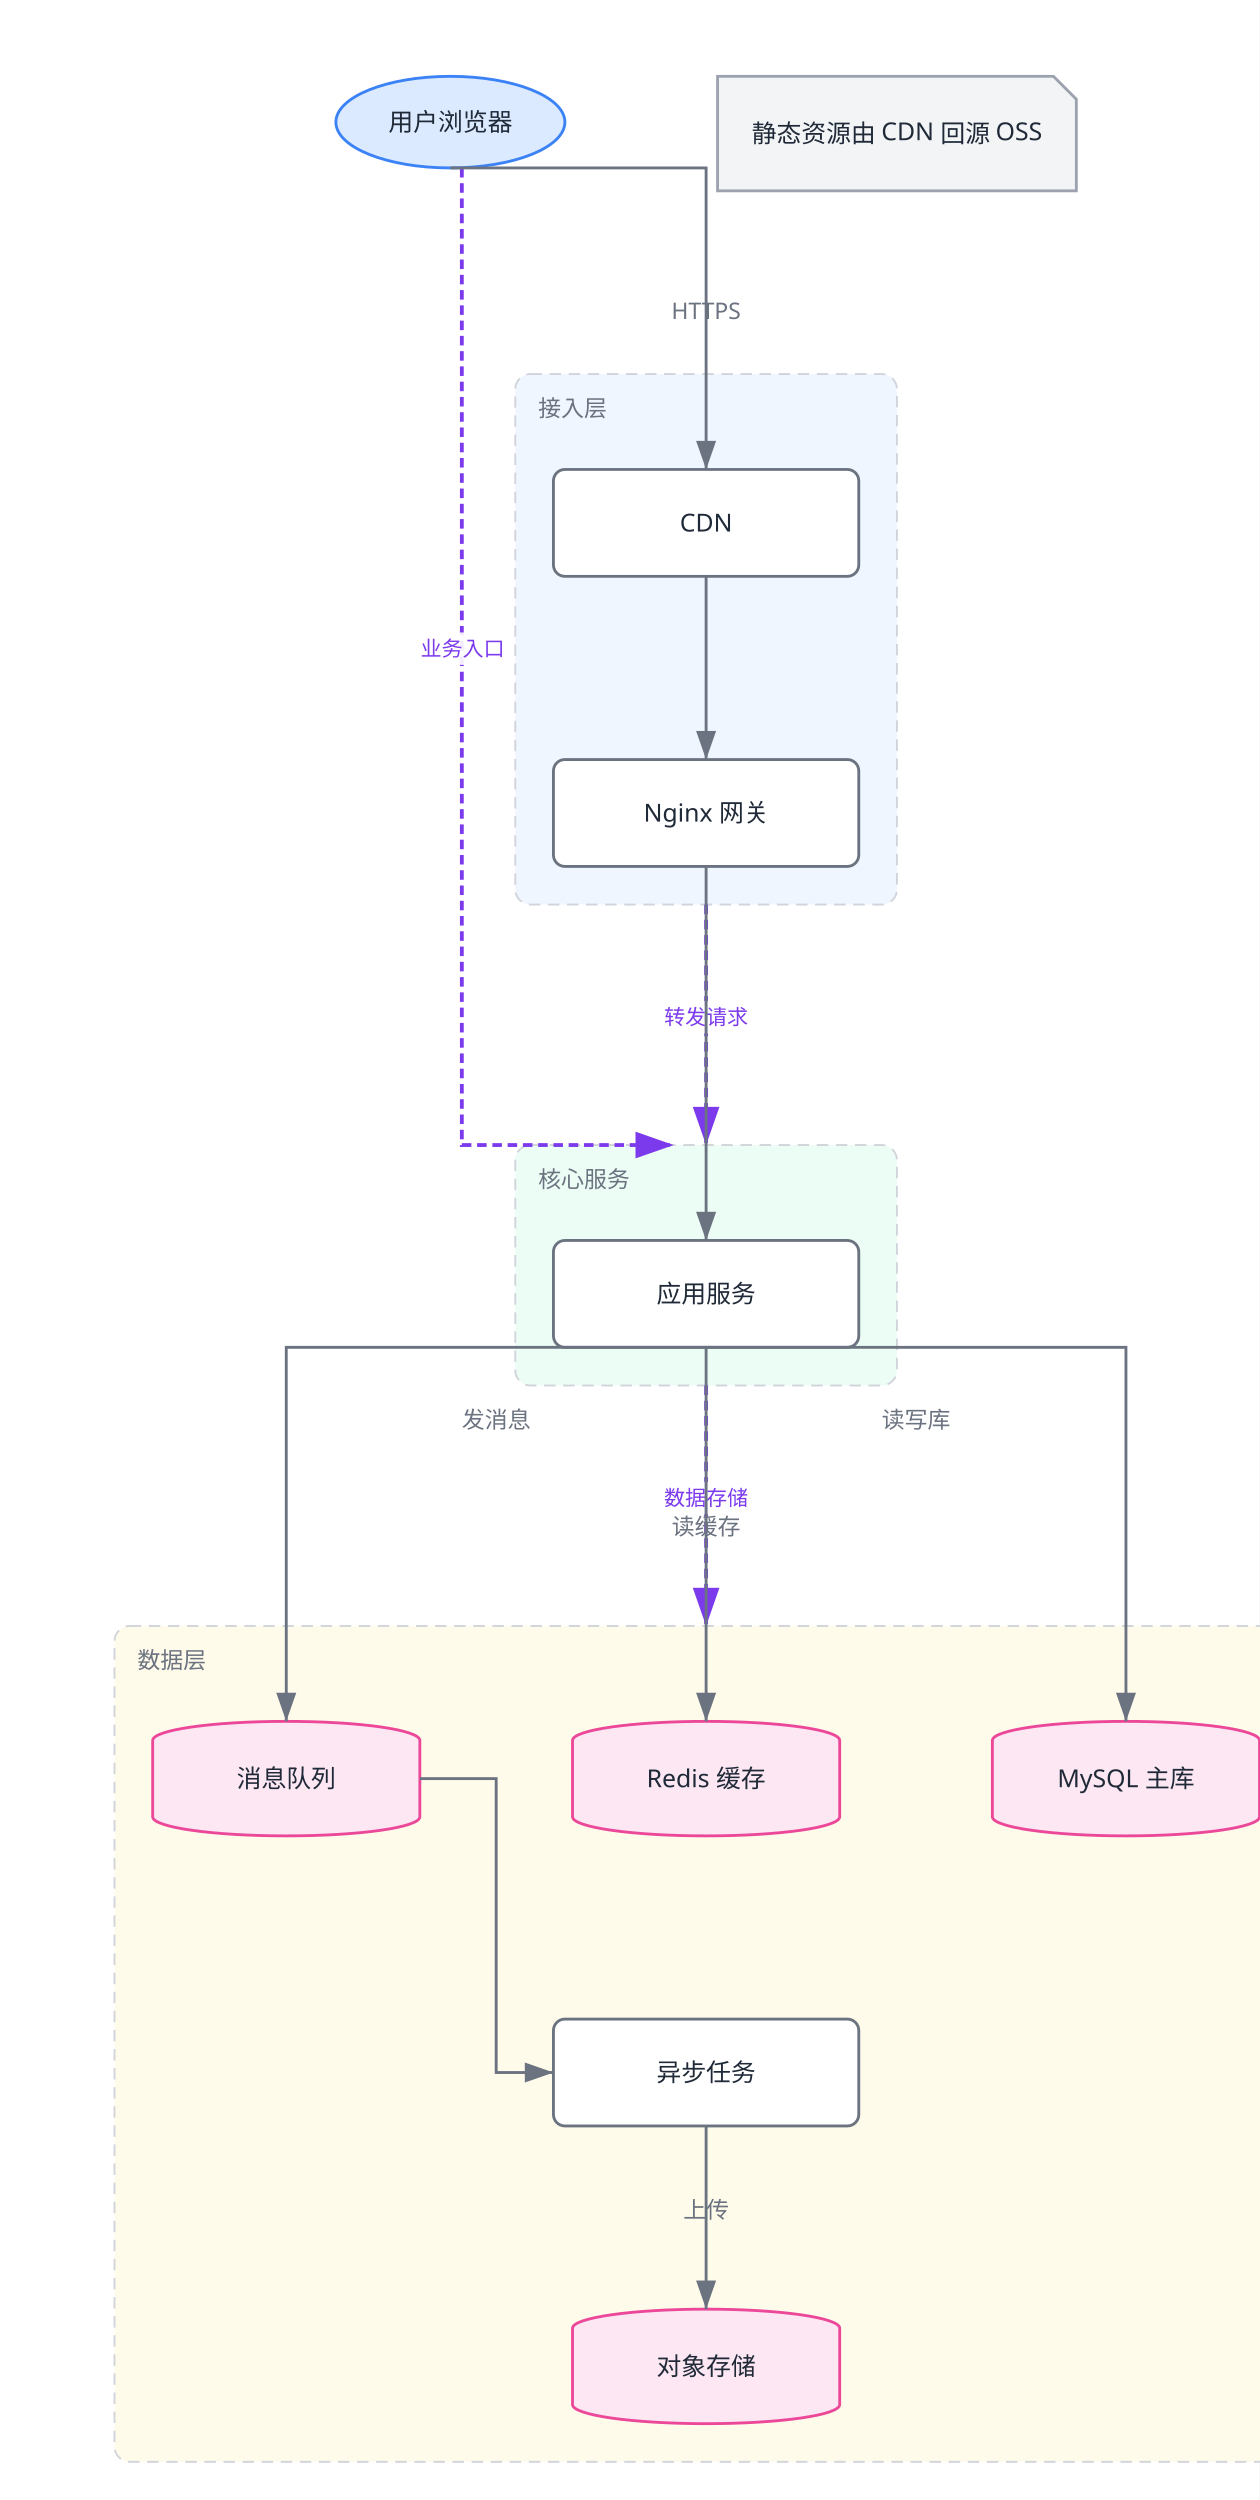
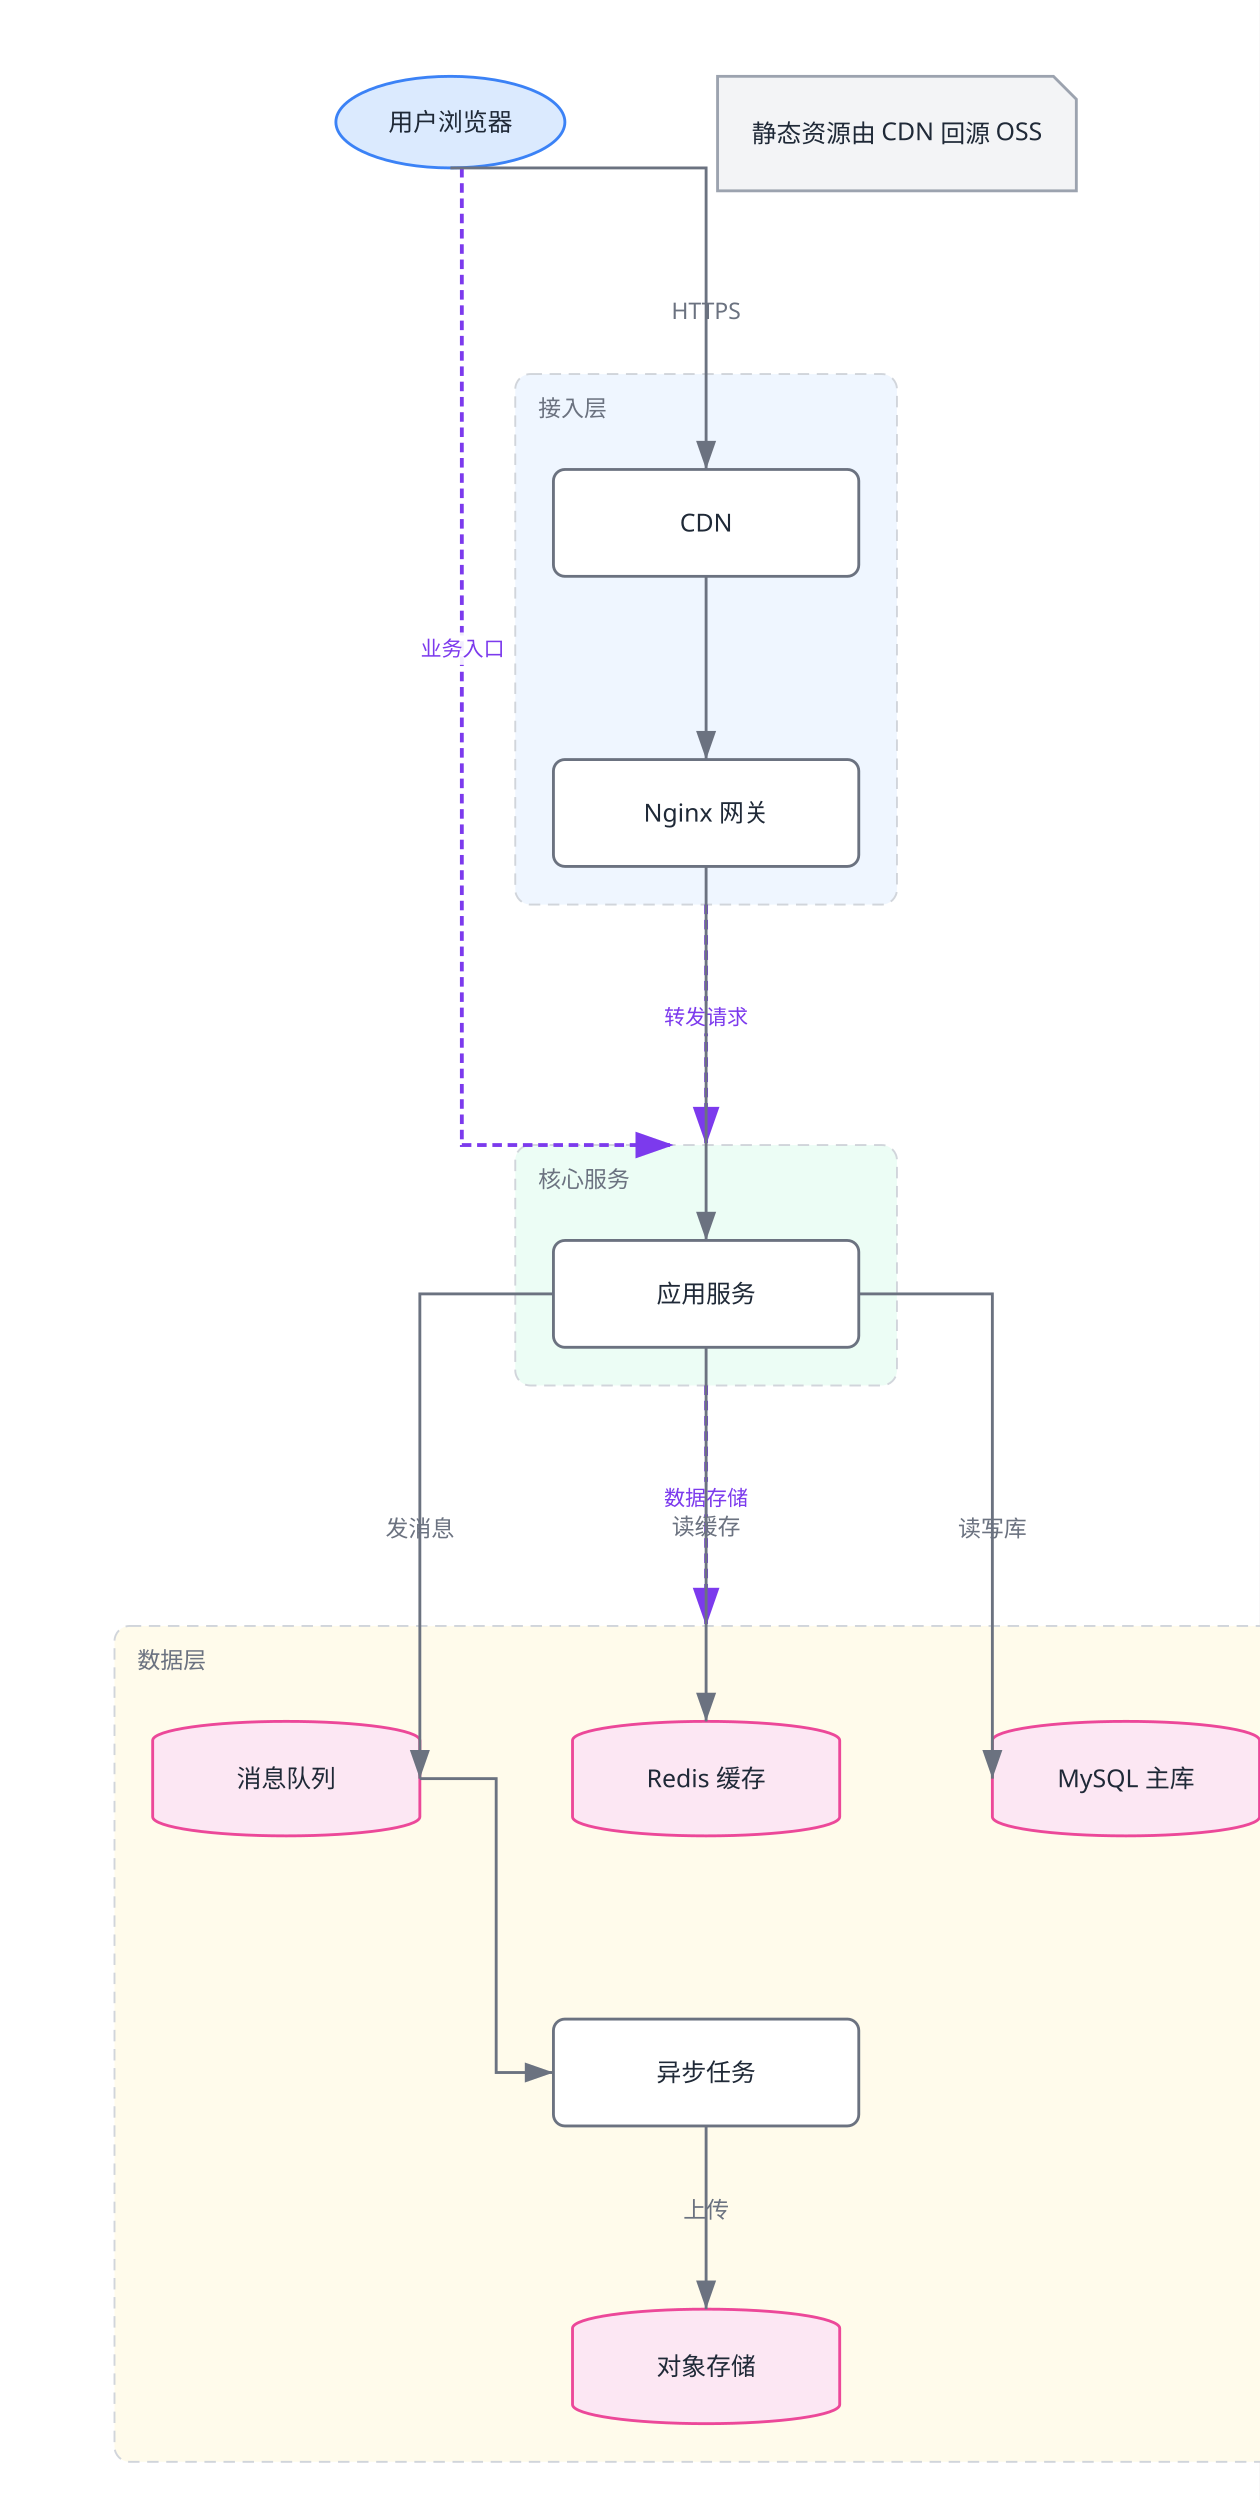
<svg xmlns="http://www.w3.org/2000/svg" width="660" height="1310" viewBox="0 0 660 1310">
  <defs>
    <marker id="arrowhead" markerWidth="10" markerHeight="7" refX="10" refY="3.5" orient="auto">
      <polygon points="0 0, 10 3.5, 0 7" fill="#6b7280" />
    </marker>
    <marker id="arrowhead-purple" markerWidth="10" markerHeight="7" refX="10" refY="3.5" orient="auto">
      <polygon points="0 0, 10 3.5, 0 7" fill="#7c3aed" />
    </marker>
  </defs>
  <style>.lgdl-anchors,.lgdl-edge-anchors{opacity:0;pointer-events:none;transition:opacity .12s ease}.lgdl-node:hover + .lgdl-anchors,.lgdl-class:hover + .lgdl-anchors,.lgdl-group:hover + .lgdl-anchors,.lgdl-lane:hover + .lgdl-anchors{opacity:1}.lgdl-edge:hover + .lgdl-edge-anchors,.lgdl-aggregate-edge:hover + .lgdl-edge-anchors{opacity:1}.lgdl-node.lgdl-hovered + .lgdl-anchors,.lgdl-class.lgdl-hovered + .lgdl-anchors,.lgdl-group.lgdl-hovered + .lgdl-anchors,.lgdl-lane.lgdl-hovered + .lgdl-anchors{opacity:1}.lgdl-edge.lgdl-hovered + .lgdl-edge-anchors,.lgdl-aggregate-edge.lgdl-hovered + .lgdl-edge-anchors{opacity:1}.lgdl-hovered{filter:drop-shadow(0 0 3px rgba(79,70,229,.65))}</style>
  <rect x="0" y="0" width="660" height="1310" fill="#ffffff" />
  <g class="lgdl-group" data-lgdl-loc="groups[0]">
    <rect x="270" y="196" width="200" height="278" rx="8" fill="#eff6ff" stroke="#d1d5db" stroke-dasharray="6 4" />
    <text x="282" y="214" font-family="'Segoe UI', 'PingFang SC', 'Microsoft YaHei', sans-serif" font-size="12" fill="#6b7280" text-anchor="start" dominant-baseline="middle">接入层</text>
  </g>
  <g class="lgdl-anchors">
    <circle cx="470.0" cy="335.0" r="3" fill="#64748b" />
    <circle cx="470.0" cy="361.8" r="3" fill="#64748b" />
    <circle cx="470.0" cy="392.7" r="3" fill="#64748b" />
    <circle cx="470.0" cy="435.0" r="3" fill="#64748b" />
    <circle cx="450.3" cy="474.0" r="3" fill="#64748b" />
    <circle cx="407.2" cy="474.0" r="3" fill="#64748b" />
    <circle cx="370.0" cy="474.0" r="3" fill="#64748b" />
    <circle cx="332.8" cy="474.0" r="3" fill="#64748b" />
    <circle cx="289.7" cy="474.0" r="3" fill="#64748b" />
    <circle cx="270.0" cy="435.0" r="3" fill="#64748b" />
    <circle cx="270.0" cy="392.7" r="3" fill="#64748b" />
    <circle cx="270.0" cy="361.8" r="3" fill="#64748b" />
    <circle cx="270.0" cy="335.0" r="3" fill="#64748b" />
    <circle cx="270.0" cy="308.2" r="3" fill="#64748b" />
    <circle cx="270.0" cy="277.3" r="3" fill="#64748b" />
    <circle cx="270.0" cy="235.0" r="3" fill="#64748b" />
    <circle cx="289.7" cy="196.0" r="3" fill="#64748b" />
    <circle cx="332.8" cy="196.0" r="3" fill="#64748b" />
    <circle cx="370.0" cy="196.0" r="3" fill="#64748b" />
    <circle cx="407.2" cy="196.0" r="3" fill="#64748b" />
    <circle cx="450.3" cy="196.0" r="3" fill="#64748b" />
    <circle cx="470.0" cy="235.0" r="3" fill="#64748b" />
    <circle cx="470.0" cy="277.3" r="3" fill="#64748b" />
    <circle cx="470.0" cy="308.2" r="3" fill="#64748b" />
  </g>
  <g class="lgdl-group" data-lgdl-loc="groups[1]">
    <rect x="270" y="600" width="200" height="126" rx="8" fill="#ecfdf5" stroke="#d1d5db" stroke-dasharray="6 4" />
    <text x="282" y="618" font-family="'Segoe UI', 'PingFang SC', 'Microsoft YaHei', sans-serif" font-size="12" fill="#6b7280" text-anchor="start" dominant-baseline="middle">核心服务</text>
  </g>
  <g class="lgdl-anchors">
    <circle cx="470.0" cy="663.0" r="3" fill="#64748b" />
    <circle cx="470.0" cy="689.8" r="3" fill="#64748b" />
    <circle cx="469.6" cy="720.5" r="3" fill="#64748b" />
    <circle cx="433.0" cy="726.0" r="3" fill="#64748b" />
    <circle cx="406.4" cy="726.0" r="3" fill="#64748b" />
    <circle cx="386.9" cy="726.0" r="3" fill="#64748b" />
    <circle cx="370.0" cy="726.0" r="3" fill="#64748b" />
    <circle cx="353.1" cy="726.0" r="3" fill="#64748b" />
    <circle cx="333.6" cy="726.0" r="3" fill="#64748b" />
    <circle cx="307.0" cy="726.0" r="3" fill="#64748b" />
    <circle cx="270.4" cy="720.5" r="3" fill="#64748b" />
    <circle cx="270.0" cy="689.8" r="3" fill="#64748b" />
    <circle cx="270.0" cy="663.0" r="3" fill="#64748b" />
    <circle cx="270.0" cy="636.2" r="3" fill="#64748b" />
    <circle cx="270.4" cy="605.5" r="3" fill="#64748b" />
    <circle cx="307.0" cy="600.0" r="3" fill="#64748b" />
    <circle cx="333.6" cy="600.0" r="3" fill="#64748b" />
    <circle cx="353.1" cy="600.0" r="3" fill="#64748b" />
    <circle cx="370.0" cy="600.0" r="3" fill="#64748b" />
    <circle cx="386.9" cy="600.0" r="3" fill="#64748b" />
    <circle cx="406.4" cy="600.0" r="3" fill="#64748b" />
    <circle cx="433.0" cy="600.0" r="3" fill="#64748b" />
    <circle cx="469.6" cy="605.5" r="3" fill="#64748b" />
    <circle cx="470.0" cy="636.2" r="3" fill="#64748b" />
  </g>
  <g class="lgdl-group" data-lgdl-loc="groups[2]">
    <rect x="60" y="852" width="620" height="438" rx="8" fill="#fffbeb" stroke="#d1d5db" stroke-dasharray="6 4" />
    <text x="72" y="870" font-family="'Segoe UI', 'PingFang SC', 'Microsoft YaHei', sans-serif" font-size="12" fill="#6b7280" text-anchor="start" dominant-baseline="middle">数据层</text>
  </g>
  <g class="lgdl-anchors">
    <circle cx="680.0" cy="1071.0" r="3" fill="#64748b" />
    <circle cx="680.0" cy="1154.1" r="3" fill="#64748b" />
    <circle cx="680.0" cy="1250.0" r="3" fill="#64748b" />
    <circle cx="589.0" cy="1290.0" r="3" fill="#64748b" />
    <circle cx="496.4" cy="1290.0" r="3" fill="#64748b" />
    <circle cx="428.7" cy="1290.0" r="3" fill="#64748b" />
    <circle cx="370.0" cy="1290.0" r="3" fill="#64748b" />
    <circle cx="311.3" cy="1290.0" r="3" fill="#64748b" />
    <circle cx="243.6" cy="1290.0" r="3" fill="#64748b" />
    <circle cx="151.0" cy="1290.0" r="3" fill="#64748b" />
    <circle cx="60.0" cy="1250.0" r="3" fill="#64748b" />
    <circle cx="60.0" cy="1154.1" r="3" fill="#64748b" />
    <circle cx="60.0" cy="1071.0" r="3" fill="#64748b" />
    <circle cx="60.0" cy="987.9" r="3" fill="#64748b" />
    <circle cx="60.0" cy="892.0" r="3" fill="#64748b" />
    <circle cx="151.0" cy="852.0" r="3" fill="#64748b" />
    <circle cx="243.6" cy="852.0" r="3" fill="#64748b" />
    <circle cx="311.3" cy="852.0" r="3" fill="#64748b" />
    <circle cx="370.0" cy="852.0" r="3" fill="#64748b" />
    <circle cx="428.7" cy="852.0" r="3" fill="#64748b" />
    <circle cx="496.4" cy="852.0" r="3" fill="#64748b" />
    <circle cx="589.0" cy="852.0" r="3" fill="#64748b" />
    <circle cx="680.0" cy="892.0" r="3" fill="#64748b" />
    <circle cx="680.0" cy="987.9" r="3" fill="#64748b" />
  </g>
  <g class="lgdl-node" data-lgdl-loc="nodes[0]">
    <rect x="176" y="40" width="120" height="48" rx="60" ry="60" fill="#dbeafe" stroke="#3b82f6" stroke-width="1.5" />
    <text x="236" y="64" font-family="'Segoe UI', 'PingFang SC', 'Microsoft YaHei', sans-serif" font-size="13" fill="#1f2937" text-anchor="middle" dominant-baseline="middle">用户浏览器</text>
  </g>
  <g class="lgdl-anchors">
    <circle cx="296.0" cy="64.0" r="3" fill="#3b82f6" />
    <circle cx="285.8" cy="77.4" r="3" fill="#3b82f6" />
    <circle cx="270.2" cy="83.7" r="3" fill="#3b82f6" />
    <circle cx="258.3" cy="86.3" r="3" fill="#3b82f6" />
    <circle cx="249.5" cy="87.4" r="3" fill="#3b82f6" />
    <circle cx="242.4" cy="87.9" r="3" fill="#3b82f6" />
    <circle cx="236.0" cy="88.0" r="3" fill="#3b82f6" />
    <circle cx="229.6" cy="87.9" r="3" fill="#3b82f6" />
    <circle cx="222.5" cy="87.4" r="3" fill="#3b82f6" />
    <circle cx="213.7" cy="86.3" r="3" fill="#3b82f6" />
    <circle cx="201.8" cy="83.7" r="3" fill="#3b82f6" />
    <circle cx="186.2" cy="77.4" r="3" fill="#3b82f6" />
    <circle cx="176.0" cy="64.0" r="3" fill="#3b82f6" />
    <circle cx="186.2" cy="50.6" r="3" fill="#3b82f6" />
    <circle cx="201.8" cy="44.3" r="3" fill="#3b82f6" />
    <circle cx="213.7" cy="41.7" r="3" fill="#3b82f6" />
    <circle cx="222.5" cy="40.6" r="3" fill="#3b82f6" />
    <circle cx="229.6" cy="40.1" r="3" fill="#3b82f6" />
    <circle cx="236.0" cy="40.0" r="3" fill="#3b82f6" />
    <circle cx="242.4" cy="40.1" r="3" fill="#3b82f6" />
    <circle cx="249.5" cy="40.6" r="3" fill="#3b82f6" />
    <circle cx="258.3" cy="41.7" r="3" fill="#3b82f6" />
    <circle cx="270.2" cy="44.3" r="3" fill="#3b82f6" />
    <circle cx="285.8" cy="50.6" r="3" fill="#3b82f6" />
  </g>
  <g class="lgdl-node" data-lgdl-loc="nodes[1]">
    <rect x="290" y="246" width="160" height="56" rx="6" ry="6" fill="#ffffff" stroke="#6b7280" stroke-width="1.5" />
    <text x="370" y="274" font-family="'Segoe UI', 'PingFang SC', 'Microsoft YaHei', sans-serif" font-size="13" fill="#1f2937" text-anchor="middle" dominant-baseline="middle">CDN</text>
  </g>
  <g class="lgdl-anchors">
    <circle cx="450.0" cy="274.0" r="3" fill="#6b7280" />
    <circle cx="450.0" cy="295.4" r="3" fill="#6b7280" />
    <circle cx="418.5" cy="302.0" r="3" fill="#6b7280" />
    <circle cx="398.0" cy="302.0" r="3" fill="#6b7280" />
    <circle cx="386.2" cy="302.0" r="3" fill="#6b7280" />
    <circle cx="377.5" cy="302.0" r="3" fill="#6b7280" />
    <circle cx="370.0" cy="302.0" r="3" fill="#6b7280" />
    <circle cx="362.5" cy="302.0" r="3" fill="#6b7280" />
    <circle cx="353.8" cy="302.0" r="3" fill="#6b7280" />
    <circle cx="342.0" cy="302.0" r="3" fill="#6b7280" />
    <circle cx="321.5" cy="302.0" r="3" fill="#6b7280" />
    <circle cx="290.0" cy="295.4" r="3" fill="#6b7280" />
    <circle cx="290.0" cy="274.0" r="3" fill="#6b7280" />
    <circle cx="290.0" cy="252.6" r="3" fill="#6b7280" />
    <circle cx="321.5" cy="246.0" r="3" fill="#6b7280" />
    <circle cx="342.0" cy="246.0" r="3" fill="#6b7280" />
    <circle cx="353.8" cy="246.0" r="3" fill="#6b7280" />
    <circle cx="362.5" cy="246.0" r="3" fill="#6b7280" />
    <circle cx="370.0" cy="246.0" r="3" fill="#6b7280" />
    <circle cx="377.5" cy="246.0" r="3" fill="#6b7280" />
    <circle cx="386.2" cy="246.0" r="3" fill="#6b7280" />
    <circle cx="398.0" cy="246.0" r="3" fill="#6b7280" />
    <circle cx="418.5" cy="246.0" r="3" fill="#6b7280" />
    <circle cx="450.0" cy="252.6" r="3" fill="#6b7280" />
  </g>
  <g class="lgdl-node" data-lgdl-loc="nodes[2]">
    <rect x="290" y="398" width="160" height="56" rx="6" ry="6" fill="#ffffff" stroke="#6b7280" stroke-width="1.5" />
    <text x="370" y="426" font-family="'Segoe UI', 'PingFang SC', 'Microsoft YaHei', sans-serif" font-size="13" fill="#1f2937" text-anchor="middle" dominant-baseline="middle">Nginx 网关</text>
  </g>
  <g class="lgdl-anchors">
    <circle cx="450.0" cy="426.0" r="3" fill="#6b7280" />
    <circle cx="450.0" cy="447.4" r="3" fill="#6b7280" />
    <circle cx="418.5" cy="454.0" r="3" fill="#6b7280" />
    <circle cx="398.0" cy="454.0" r="3" fill="#6b7280" />
    <circle cx="386.2" cy="454.0" r="3" fill="#6b7280" />
    <circle cx="377.5" cy="454.0" r="3" fill="#6b7280" />
    <circle cx="370.0" cy="454.0" r="3" fill="#6b7280" />
    <circle cx="362.5" cy="454.0" r="3" fill="#6b7280" />
    <circle cx="353.8" cy="454.0" r="3" fill="#6b7280" />
    <circle cx="342.0" cy="454.0" r="3" fill="#6b7280" />
    <circle cx="321.5" cy="454.0" r="3" fill="#6b7280" />
    <circle cx="290.0" cy="447.4" r="3" fill="#6b7280" />
    <circle cx="290.0" cy="426.0" r="3" fill="#6b7280" />
    <circle cx="290.0" cy="404.6" r="3" fill="#6b7280" />
    <circle cx="321.5" cy="398.0" r="3" fill="#6b7280" />
    <circle cx="342.0" cy="398.0" r="3" fill="#6b7280" />
    <circle cx="353.8" cy="398.0" r="3" fill="#6b7280" />
    <circle cx="362.5" cy="398.0" r="3" fill="#6b7280" />
    <circle cx="370.0" cy="398.0" r="3" fill="#6b7280" />
    <circle cx="377.5" cy="398.0" r="3" fill="#6b7280" />
    <circle cx="386.2" cy="398.0" r="3" fill="#6b7280" />
    <circle cx="398.0" cy="398.0" r="3" fill="#6b7280" />
    <circle cx="418.5" cy="398.0" r="3" fill="#6b7280" />
    <circle cx="450.0" cy="404.6" r="3" fill="#6b7280" />
  </g>
  <g class="lgdl-node" data-lgdl-loc="nodes[3]">
    <rect x="290" y="650" width="160" height="56" rx="6" ry="6" fill="#ffffff" stroke="#6b7280" stroke-width="1.5" />
    <text x="370" y="678" font-family="'Segoe UI', 'PingFang SC', 'Microsoft YaHei', sans-serif" font-size="13" fill="#1f2937" text-anchor="middle" dominant-baseline="middle">应用服务</text>
  </g>
  <g class="lgdl-anchors">
    <circle cx="450.0" cy="678.0" r="3" fill="#6b7280" />
    <circle cx="450.0" cy="699.4" r="3" fill="#6b7280" />
    <circle cx="418.5" cy="706.0" r="3" fill="#6b7280" />
    <circle cx="398.0" cy="706.0" r="3" fill="#6b7280" />
    <circle cx="386.2" cy="706.0" r="3" fill="#6b7280" />
    <circle cx="377.5" cy="706.0" r="3" fill="#6b7280" />
    <circle cx="370.0" cy="706.0" r="3" fill="#6b7280" />
    <circle cx="362.5" cy="706.0" r="3" fill="#6b7280" />
    <circle cx="353.8" cy="706.0" r="3" fill="#6b7280" />
    <circle cx="342.0" cy="706.0" r="3" fill="#6b7280" />
    <circle cx="321.5" cy="706.0" r="3" fill="#6b7280" />
    <circle cx="290.0" cy="699.4" r="3" fill="#6b7280" />
    <circle cx="290.0" cy="678.0" r="3" fill="#6b7280" />
    <circle cx="290.0" cy="656.6" r="3" fill="#6b7280" />
    <circle cx="321.5" cy="650.0" r="3" fill="#6b7280" />
    <circle cx="342.0" cy="650.0" r="3" fill="#6b7280" />
    <circle cx="353.8" cy="650.0" r="3" fill="#6b7280" />
    <circle cx="362.5" cy="650.0" r="3" fill="#6b7280" />
    <circle cx="370.0" cy="650.0" r="3" fill="#6b7280" />
    <circle cx="377.5" cy="650.0" r="3" fill="#6b7280" />
    <circle cx="386.2" cy="650.0" r="3" fill="#6b7280" />
    <circle cx="398.0" cy="650.0" r="3" fill="#6b7280" />
    <circle cx="418.5" cy="650.0" r="3" fill="#6b7280" />
    <circle cx="450.0" cy="656.6" r="3" fill="#6b7280" />
  </g>
  <g class="lgdl-node" data-lgdl-loc="nodes[4]">
    <path d="M 300,912 L 300,952 A 70,10 0 0 0 440,952 L 440,912 A 70,10 0 0 0 300,912 Z" fill="#fce7f3" stroke="#ec4899" stroke-width="1.5" />
    <text x="370" y="932" font-family="'Segoe UI', 'PingFang SC', 'Microsoft YaHei', sans-serif" font-size="13" fill="#1f2937" text-anchor="middle" dominant-baseline="middle">Redis 缓存</text>
  </g>
  <g class="lgdl-anchors">
    <circle cx="440.0" cy="932.0" r="3" fill="#ec4899" />
    <circle cx="440.0" cy="950.8" r="3" fill="#ec4899" />
    <circle cx="417.4" cy="959.4" r="3" fill="#ec4899" />
    <circle cx="399.1" cy="961.1" r="3" fill="#ec4899" />
    <circle cx="387.1" cy="961.7" r="3" fill="#ec4899" />
    <circle cx="378.0" cy="961.9" r="3" fill="#ec4899" />
    <circle cx="370.0" cy="962.0" r="3" fill="#ec4899" />
    <circle cx="362.0" cy="961.9" r="3" fill="#ec4899" />
    <circle cx="352.9" cy="961.7" r="3" fill="#ec4899" />
    <circle cx="340.9" cy="961.1" r="3" fill="#ec4899" />
    <circle cx="322.6" cy="959.4" r="3" fill="#ec4899" />
    <circle cx="300.0" cy="950.8" r="3" fill="#ec4899" />
    <circle cx="300.0" cy="932.0" r="3" fill="#ec4899" />
    <circle cx="300.0" cy="913.2" r="3" fill="#ec4899" />
    <circle cx="322.6" cy="904.6" r="3" fill="#ec4899" />
    <circle cx="340.9" cy="902.9" r="3" fill="#ec4899" />
    <circle cx="352.9" cy="902.3" r="3" fill="#ec4899" />
    <circle cx="362.0" cy="902.1" r="3" fill="#ec4899" />
    <circle cx="370.0" cy="902.0" r="3" fill="#ec4899" />
    <circle cx="378.0" cy="902.1" r="3" fill="#ec4899" />
    <circle cx="387.1" cy="902.3" r="3" fill="#ec4899" />
    <circle cx="399.1" cy="902.9" r="3" fill="#ec4899" />
    <circle cx="417.4" cy="904.6" r="3" fill="#ec4899" />
    <circle cx="440.0" cy="913.2" r="3" fill="#ec4899" />
  </g>
  <g class="lgdl-node" data-lgdl-loc="nodes[5]">
    <path d="M 520,912 L 520,952 A 70,10 0 0 0 660,952 L 660,912 A 70,10 0 0 0 520,912 Z" fill="#fce7f3" stroke="#ec4899" stroke-width="1.5" />
    <text x="590" y="932" font-family="'Segoe UI', 'PingFang SC', 'Microsoft YaHei', sans-serif" font-size="13" fill="#1f2937" text-anchor="middle" dominant-baseline="middle">MySQL 主库</text>
  </g>
  <g class="lgdl-anchors">
    <circle cx="660.0" cy="932.0" r="3" fill="#ec4899" />
    <circle cx="660.0" cy="950.8" r="3" fill="#ec4899" />
    <circle cx="637.4" cy="959.4" r="3" fill="#ec4899" />
    <circle cx="619.1" cy="961.1" r="3" fill="#ec4899" />
    <circle cx="607.1" cy="961.7" r="3" fill="#ec4899" />
    <circle cx="598.0" cy="961.9" r="3" fill="#ec4899" />
    <circle cx="590.0" cy="962.0" r="3" fill="#ec4899" />
    <circle cx="582.0" cy="961.9" r="3" fill="#ec4899" />
    <circle cx="572.9" cy="961.7" r="3" fill="#ec4899" />
    <circle cx="560.9" cy="961.1" r="3" fill="#ec4899" />
    <circle cx="542.6" cy="959.4" r="3" fill="#ec4899" />
    <circle cx="520.0" cy="950.8" r="3" fill="#ec4899" />
    <circle cx="520.0" cy="932.0" r="3" fill="#ec4899" />
    <circle cx="520.0" cy="913.2" r="3" fill="#ec4899" />
    <circle cx="542.6" cy="904.6" r="3" fill="#ec4899" />
    <circle cx="560.9" cy="902.9" r="3" fill="#ec4899" />
    <circle cx="572.9" cy="902.3" r="3" fill="#ec4899" />
    <circle cx="582.0" cy="902.1" r="3" fill="#ec4899" />
    <circle cx="590.0" cy="902.0" r="3" fill="#ec4899" />
    <circle cx="598.0" cy="902.1" r="3" fill="#ec4899" />
    <circle cx="607.1" cy="902.3" r="3" fill="#ec4899" />
    <circle cx="619.1" cy="902.9" r="3" fill="#ec4899" />
    <circle cx="637.4" cy="904.6" r="3" fill="#ec4899" />
    <circle cx="660.0" cy="913.2" r="3" fill="#ec4899" />
  </g>
  <g class="lgdl-node" data-lgdl-loc="nodes[6]">
    <path d="M 80,912 L 80,952 A 70,10 0 0 0 220,952 L 220,912 A 70,10 0 0 0 80,912 Z" fill="#fce7f3" stroke="#ec4899" stroke-width="1.5" />
    <text x="150" y="932" font-family="'Segoe UI', 'PingFang SC', 'Microsoft YaHei', sans-serif" font-size="13" fill="#1f2937" text-anchor="middle" dominant-baseline="middle">消息队列</text>
  </g>
  <g class="lgdl-anchors">
    <circle cx="220.0" cy="932.0" r="3" fill="#ec4899" />
    <circle cx="220.0" cy="950.8" r="3" fill="#ec4899" />
    <circle cx="197.4" cy="959.4" r="3" fill="#ec4899" />
    <circle cx="179.1" cy="961.1" r="3" fill="#ec4899" />
    <circle cx="167.1" cy="961.7" r="3" fill="#ec4899" />
    <circle cx="158.0" cy="961.9" r="3" fill="#ec4899" />
    <circle cx="150.0" cy="962.0" r="3" fill="#ec4899" />
    <circle cx="142.0" cy="961.9" r="3" fill="#ec4899" />
    <circle cx="132.9" cy="961.7" r="3" fill="#ec4899" />
    <circle cx="120.9" cy="961.1" r="3" fill="#ec4899" />
    <circle cx="102.6" cy="959.4" r="3" fill="#ec4899" />
    <circle cx="80.0" cy="950.8" r="3" fill="#ec4899" />
    <circle cx="80.0" cy="932.0" r="3" fill="#ec4899" />
    <circle cx="80.0" cy="913.2" r="3" fill="#ec4899" />
    <circle cx="102.6" cy="904.6" r="3" fill="#ec4899" />
    <circle cx="120.9" cy="902.9" r="3" fill="#ec4899" />
    <circle cx="132.9" cy="902.3" r="3" fill="#ec4899" />
    <circle cx="142.0" cy="902.1" r="3" fill="#ec4899" />
    <circle cx="150.0" cy="902.0" r="3" fill="#ec4899" />
    <circle cx="158.0" cy="902.1" r="3" fill="#ec4899" />
    <circle cx="167.1" cy="902.3" r="3" fill="#ec4899" />
    <circle cx="179.1" cy="902.9" r="3" fill="#ec4899" />
    <circle cx="197.4" cy="904.6" r="3" fill="#ec4899" />
    <circle cx="220.0" cy="913.2" r="3" fill="#ec4899" />
  </g>
  <g class="lgdl-node" data-lgdl-loc="nodes[7]">
    <rect x="290" y="1058" width="160" height="56" rx="6" ry="6" fill="#ffffff" stroke="#6b7280" stroke-width="1.5" />
    <text x="370" y="1086" font-family="'Segoe UI', 'PingFang SC', 'Microsoft YaHei', sans-serif" font-size="13" fill="#1f2937" text-anchor="middle" dominant-baseline="middle">异步任务</text>
  </g>
  <g class="lgdl-anchors">
    <circle cx="450.0" cy="1086.0" r="3" fill="#6b7280" />
    <circle cx="450.0" cy="1107.4" r="3" fill="#6b7280" />
    <circle cx="418.5" cy="1114.0" r="3" fill="#6b7280" />
    <circle cx="398.0" cy="1114.0" r="3" fill="#6b7280" />
    <circle cx="386.2" cy="1114.0" r="3" fill="#6b7280" />
    <circle cx="377.5" cy="1114.0" r="3" fill="#6b7280" />
    <circle cx="370.0" cy="1114.0" r="3" fill="#6b7280" />
    <circle cx="362.5" cy="1114.0" r="3" fill="#6b7280" />
    <circle cx="353.8" cy="1114.0" r="3" fill="#6b7280" />
    <circle cx="342.0" cy="1114.0" r="3" fill="#6b7280" />
    <circle cx="321.5" cy="1114.0" r="3" fill="#6b7280" />
    <circle cx="290.0" cy="1107.4" r="3" fill="#6b7280" />
    <circle cx="290.0" cy="1086.0" r="3" fill="#6b7280" />
    <circle cx="290.0" cy="1064.6" r="3" fill="#6b7280" />
    <circle cx="321.5" cy="1058.0" r="3" fill="#6b7280" />
    <circle cx="342.0" cy="1058.0" r="3" fill="#6b7280" />
    <circle cx="353.8" cy="1058.0" r="3" fill="#6b7280" />
    <circle cx="362.5" cy="1058.0" r="3" fill="#6b7280" />
    <circle cx="370.0" cy="1058.0" r="3" fill="#6b7280" />
    <circle cx="377.5" cy="1058.0" r="3" fill="#6b7280" />
    <circle cx="386.2" cy="1058.0" r="3" fill="#6b7280" />
    <circle cx="398.0" cy="1058.0" r="3" fill="#6b7280" />
    <circle cx="418.5" cy="1058.0" r="3" fill="#6b7280" />
    <circle cx="450.0" cy="1064.6" r="3" fill="#6b7280" />
  </g>
  <g class="lgdl-node" data-lgdl-loc="nodes[8]">
    <path d="M 300,1220 L 300,1260 A 70,10 0 0 0 440,1260 L 440,1220 A 70,10 0 0 0 300,1220 Z" fill="#fce7f3" stroke="#ec4899" stroke-width="1.5" />
    <text x="370" y="1240" font-family="'Segoe UI', 'PingFang SC', 'Microsoft YaHei', sans-serif" font-size="13" fill="#1f2937" text-anchor="middle" dominant-baseline="middle">对象存储</text>
  </g>
  <g class="lgdl-anchors">
    <circle cx="440.0" cy="1240.0" r="3" fill="#ec4899" />
    <circle cx="440.0" cy="1258.8" r="3" fill="#ec4899" />
    <circle cx="417.4" cy="1267.4" r="3" fill="#ec4899" />
    <circle cx="399.1" cy="1269.1" r="3" fill="#ec4899" />
    <circle cx="387.1" cy="1269.7" r="3" fill="#ec4899" />
    <circle cx="378.0" cy="1269.9" r="3" fill="#ec4899" />
    <circle cx="370.0" cy="1270.0" r="3" fill="#ec4899" />
    <circle cx="362.0" cy="1269.9" r="3" fill="#ec4899" />
    <circle cx="352.9" cy="1269.7" r="3" fill="#ec4899" />
    <circle cx="340.9" cy="1269.1" r="3" fill="#ec4899" />
    <circle cx="322.6" cy="1267.4" r="3" fill="#ec4899" />
    <circle cx="300.0" cy="1258.8" r="3" fill="#ec4899" />
    <circle cx="300.0" cy="1240.0" r="3" fill="#ec4899" />
    <circle cx="300.0" cy="1221.2" r="3" fill="#ec4899" />
    <circle cx="322.6" cy="1212.6" r="3" fill="#ec4899" />
    <circle cx="340.9" cy="1210.9" r="3" fill="#ec4899" />
    <circle cx="352.9" cy="1210.3" r="3" fill="#ec4899" />
    <circle cx="362.0" cy="1210.1" r="3" fill="#ec4899" />
    <circle cx="370.0" cy="1210.0" r="3" fill="#ec4899" />
    <circle cx="378.0" cy="1210.1" r="3" fill="#ec4899" />
    <circle cx="387.1" cy="1210.3" r="3" fill="#ec4899" />
    <circle cx="399.1" cy="1210.9" r="3" fill="#ec4899" />
    <circle cx="417.4" cy="1212.6" r="3" fill="#ec4899" />
    <circle cx="440.0" cy="1221.2" r="3" fill="#ec4899" />
  </g>
  <g class="lgdl-node" data-lgdl-loc="nodes[9]">
    <path d="M 376,40 L 552,40 L 564,52 L 564,100 L 376,100 Z" fill="#f3f4f6" stroke="#9ca3af" stroke-width="1.5" />
    <text x="470" y="70" font-family="'Segoe UI', 'PingFang SC', 'Microsoft YaHei', sans-serif" font-size="13" fill="#1f2937" text-anchor="middle" dominant-baseline="middle">静态资源由 CDN 回源 OSS</text>
  </g>
  <g class="lgdl-anchors">
    <circle cx="564.0" cy="70.0" r="3" fill="#9ca3af" />
    <circle cx="564.0" cy="95.2" r="3" fill="#9ca3af" />
    <circle cx="522.0" cy="100.0" r="3" fill="#9ca3af" />
    <circle cx="500.0" cy="100.0" r="3" fill="#9ca3af" />
    <circle cx="487.3" cy="100.0" r="3" fill="#9ca3af" />
    <circle cx="478.0" cy="100.0" r="3" fill="#9ca3af" />
    <circle cx="470.0" cy="100.0" r="3" fill="#9ca3af" />
    <circle cx="462.0" cy="100.0" r="3" fill="#9ca3af" />
    <circle cx="452.7" cy="100.0" r="3" fill="#9ca3af" />
    <circle cx="440.0" cy="100.0" r="3" fill="#9ca3af" />
    <circle cx="418.0" cy="100.0" r="3" fill="#9ca3af" />
    <circle cx="376.0" cy="95.2" r="3" fill="#9ca3af" />
    <circle cx="376.0" cy="70.0" r="3" fill="#9ca3af" />
    <circle cx="376.0" cy="44.8" r="3" fill="#9ca3af" />
    <circle cx="418.0" cy="40.0" r="3" fill="#9ca3af" />
    <circle cx="440.0" cy="40.0" r="3" fill="#9ca3af" />
    <circle cx="452.7" cy="40.0" r="3" fill="#9ca3af" />
    <circle cx="462.0" cy="40.0" r="3" fill="#9ca3af" />
    <circle cx="470.0" cy="40.0" r="3" fill="#9ca3af" />
    <circle cx="478.0" cy="40.0" r="3" fill="#9ca3af" />
    <circle cx="487.3" cy="40.0" r="3" fill="#9ca3af" />
    <circle cx="500.0" cy="40.0" r="3" fill="#9ca3af" />
    <circle cx="522.0" cy="40.0" r="3" fill="#9ca3af" />
    <circle cx="558.3" cy="46.3" r="3" fill="#9ca3af" />
  </g>
  <g class="lgdl-aggregate-edge" data-lgdl-loc="edges[8]">
    <path d="M 370,474 L 370,600" fill="none" stroke="#7c3aed" stroke-width="2" stroke-dasharray="5 3" marker-end="url(#arrowhead-purple)" />
    <rect x="344.0" y="524.5" width="52" height="17" rx="3" fill="#ffffff" opacity="0.9" />
    <text x="370" y="533" font-family="'Segoe UI', 'PingFang SC', 'Microsoft YaHei', sans-serif" font-size="11" fill="#7c3aed" text-anchor="middle" dominant-baseline="middle">转发请求</text>
  </g>
  <g class="lgdl-edge-anchors">
    <circle cx="370.0" cy="474.0" r="3.5" fill="#7c3aed" />
    <circle cx="370.0" cy="600.0" r="3.5" fill="#7c3aed" />
  </g>
  <g class="lgdl-aggregate-edge" data-lgdl-loc="edges[9]">
    <path d="M 370,726 L 370,852" fill="none" stroke="#7c3aed" stroke-width="2" stroke-dasharray="5 3" marker-end="url(#arrowhead-purple)" />
    <rect x="344.0" y="776.5" width="52" height="17" rx="3" fill="#ffffff" opacity="0.9" />
    <text x="370" y="785" font-family="'Segoe UI', 'PingFang SC', 'Microsoft YaHei', sans-serif" font-size="11" fill="#7c3aed" text-anchor="middle" dominant-baseline="middle">数据存储</text>
  </g>
  <g class="lgdl-edge-anchors">
    <circle cx="370.0" cy="726.0" r="3.5" fill="#7c3aed" />
    <circle cx="370.0" cy="852.0" r="3.5" fill="#7c3aed" />
  </g>
  <g class="lgdl-aggregate-edge" data-lgdl-loc="edges[10]">
    <path d="M 242,88 L 242,600 L 353,600" fill="none" stroke="#7c3aed" stroke-width="2" stroke-dasharray="5 3" marker-end="url(#arrowhead-purple)" />
    <rect x="216.4" y="331.4" width="52" height="17" rx="3" fill="#ffffff" opacity="0.9" />
    <text x="242.394" y="339.932" font-family="'Segoe UI', 'PingFang SC', 'Microsoft YaHei', sans-serif" font-size="11" fill="#7c3aed" text-anchor="middle" dominant-baseline="middle">业务入口</text>
  </g>
  <g class="lgdl-edge-anchors">
    <circle cx="242.4" cy="87.9" r="3.5" fill="#7c3aed" />
    <circle cx="353.1" cy="600.0" r="3.5" fill="#7c3aed" />
  </g>
  <g class="lgdl-edge" data-lgdl-loc="edges[0]">
    <path d="M 236,88 L 370,88 L 370,246" fill="none" stroke="#6b7280" stroke-width="1.5" marker-end="url(#arrowhead)" />
    <text x="370" y="163" font-family="'Segoe UI', 'PingFang SC', 'Microsoft YaHei', sans-serif" font-size="12" fill="#6b7280" text-anchor="middle" dominant-baseline="middle">HTTPS</text>
  </g>
  <g class="lgdl-edge-anchors">
    <circle cx="236.0" cy="88.0" r="3.5" fill="#6b7280" />
    <circle cx="370.0" cy="246.0" r="3.5" fill="#6b7280" />
  </g>
  <g class="lgdl-edge" data-lgdl-loc="edges[1]">
    <path d="M 370,302 L 370,398" fill="none" stroke="#6b7280" stroke-width="1.5" marker-end="url(#arrowhead)" />
  </g>
  <g class="lgdl-edge-anchors">
    <circle cx="370.0" cy="302.0" r="3.5" fill="#6b7280" />
    <circle cx="370.0" cy="398.0" r="3.5" fill="#6b7280" />
  </g>
  <g class="lgdl-edge" data-lgdl-loc="edges[2]">
    <path d="M 370,454 L 370,650" fill="none" stroke="#6b7280" stroke-width="1.5" marker-end="url(#arrowhead)" />
  </g>
  <g class="lgdl-edge-anchors">
    <circle cx="370.0" cy="454.0" r="3.5" fill="#6b7280" />
    <circle cx="370.0" cy="650.0" r="3.5" fill="#6b7280" />
  </g>
  <g class="lgdl-edge" data-lgdl-loc="edges[3]">
    <path d="M 370,706 L 370,902" fill="none" stroke="#6b7280" stroke-width="1.5" marker-end="url(#arrowhead)" />
    <text x="370" y="800" font-family="'Segoe UI', 'PingFang SC', 'Microsoft YaHei', sans-serif" font-size="12" fill="#6b7280" text-anchor="middle" dominant-baseline="middle">读缓存</text>
  </g>
  <g class="lgdl-edge-anchors">
    <circle cx="370.0" cy="706.0" r="3.5" fill="#6b7280" />
    <circle cx="370.0" cy="902.0" r="3.5" fill="#6b7280" />
  </g>
  <g class="lgdl-edge" data-lgdl-loc="edges[4]">
-     <path d="M 370,706 L 590,706 L 590,902" fill="none" stroke="#6b7280" stroke-width="1.5" marker-end="url(#arrowhead)" />
-     <text x="480" y="744" font-family="'Segoe UI', 'PingFang SC', 'Microsoft YaHei', sans-serif" font-size="12" fill="#6b7280" text-anchor="middle" dominant-baseline="middle">读写库</text>
-   </g>
-   <g class="lgdl-edge-anchors">
-     <circle cx="370.0" cy="706.0" r="3.5" fill="#6b7280" />
-     <circle cx="590.0" cy="902.0" r="3.5" fill="#6b7280" />
+     <path d="M 450,678 L 520,678 L 520,932" fill="none" stroke="#6b7280" stroke-width="1.5" marker-end="url(#arrowhead)" />
+     <text x="520" y="801" font-family="'Segoe UI', 'PingFang SC', 'Microsoft YaHei', sans-serif" font-size="12" fill="#6b7280" text-anchor="middle" dominant-baseline="middle">读写库</text>
+   </g>
+   <g class="lgdl-edge-anchors">
+     <circle cx="450.0" cy="678.0" r="3.5" fill="#6b7280" />
+     <circle cx="520.0" cy="932.0" r="3.5" fill="#6b7280" />
  </g>
  <g class="lgdl-edge" data-lgdl-loc="edges[5]">
-     <path d="M 370,706 L 150,706 L 150,902" fill="none" stroke="#6b7280" stroke-width="1.5" marker-end="url(#arrowhead)" />
-     <text x="260" y="744" font-family="'Segoe UI', 'PingFang SC', 'Microsoft YaHei', sans-serif" font-size="12" fill="#6b7280" text-anchor="middle" dominant-baseline="middle">发消息</text>
-   </g>
-   <g class="lgdl-edge-anchors">
-     <circle cx="370.0" cy="706.0" r="3.5" fill="#6b7280" />
-     <circle cx="150.0" cy="902.0" r="3.5" fill="#6b7280" />
+     <path d="M 290,678 L 220,678 L 220,932" fill="none" stroke="#6b7280" stroke-width="1.5" marker-end="url(#arrowhead)" />
+     <text x="220" y="801" font-family="'Segoe UI', 'PingFang SC', 'Microsoft YaHei', sans-serif" font-size="12" fill="#6b7280" text-anchor="middle" dominant-baseline="middle">发消息</text>
+   </g>
+   <g class="lgdl-edge-anchors">
+     <circle cx="290.0" cy="678.0" r="3.5" fill="#6b7280" />
+     <circle cx="220.0" cy="932.0" r="3.5" fill="#6b7280" />
  </g>
  <g class="lgdl-edge" data-lgdl-loc="edges[6]">
    <path d="M 220,932 L 260,932 L 260,1086 L 290,1086" fill="none" stroke="#6b7280" stroke-width="1.5" marker-end="url(#arrowhead)" />
  </g>
  <g class="lgdl-edge-anchors">
    <circle cx="220.0" cy="932.0" r="3.5" fill="#6b7280" />
    <circle cx="290.0" cy="1086.0" r="3.5" fill="#6b7280" />
  </g>
  <g class="lgdl-edge" data-lgdl-loc="edges[7]">
    <path d="M 370,1114 L 370,1210" fill="none" stroke="#6b7280" stroke-width="1.5" marker-end="url(#arrowhead)" />
    <text x="370" y="1158" font-family="'Segoe UI', 'PingFang SC', 'Microsoft YaHei', sans-serif" font-size="12" fill="#6b7280" text-anchor="middle" dominant-baseline="middle">上传</text>
  </g>
  <g class="lgdl-edge-anchors">
    <circle cx="370.0" cy="1114.0" r="3.5" fill="#6b7280" />
    <circle cx="370.0" cy="1210.0" r="3.5" fill="#6b7280" />
  </g>
</svg>
